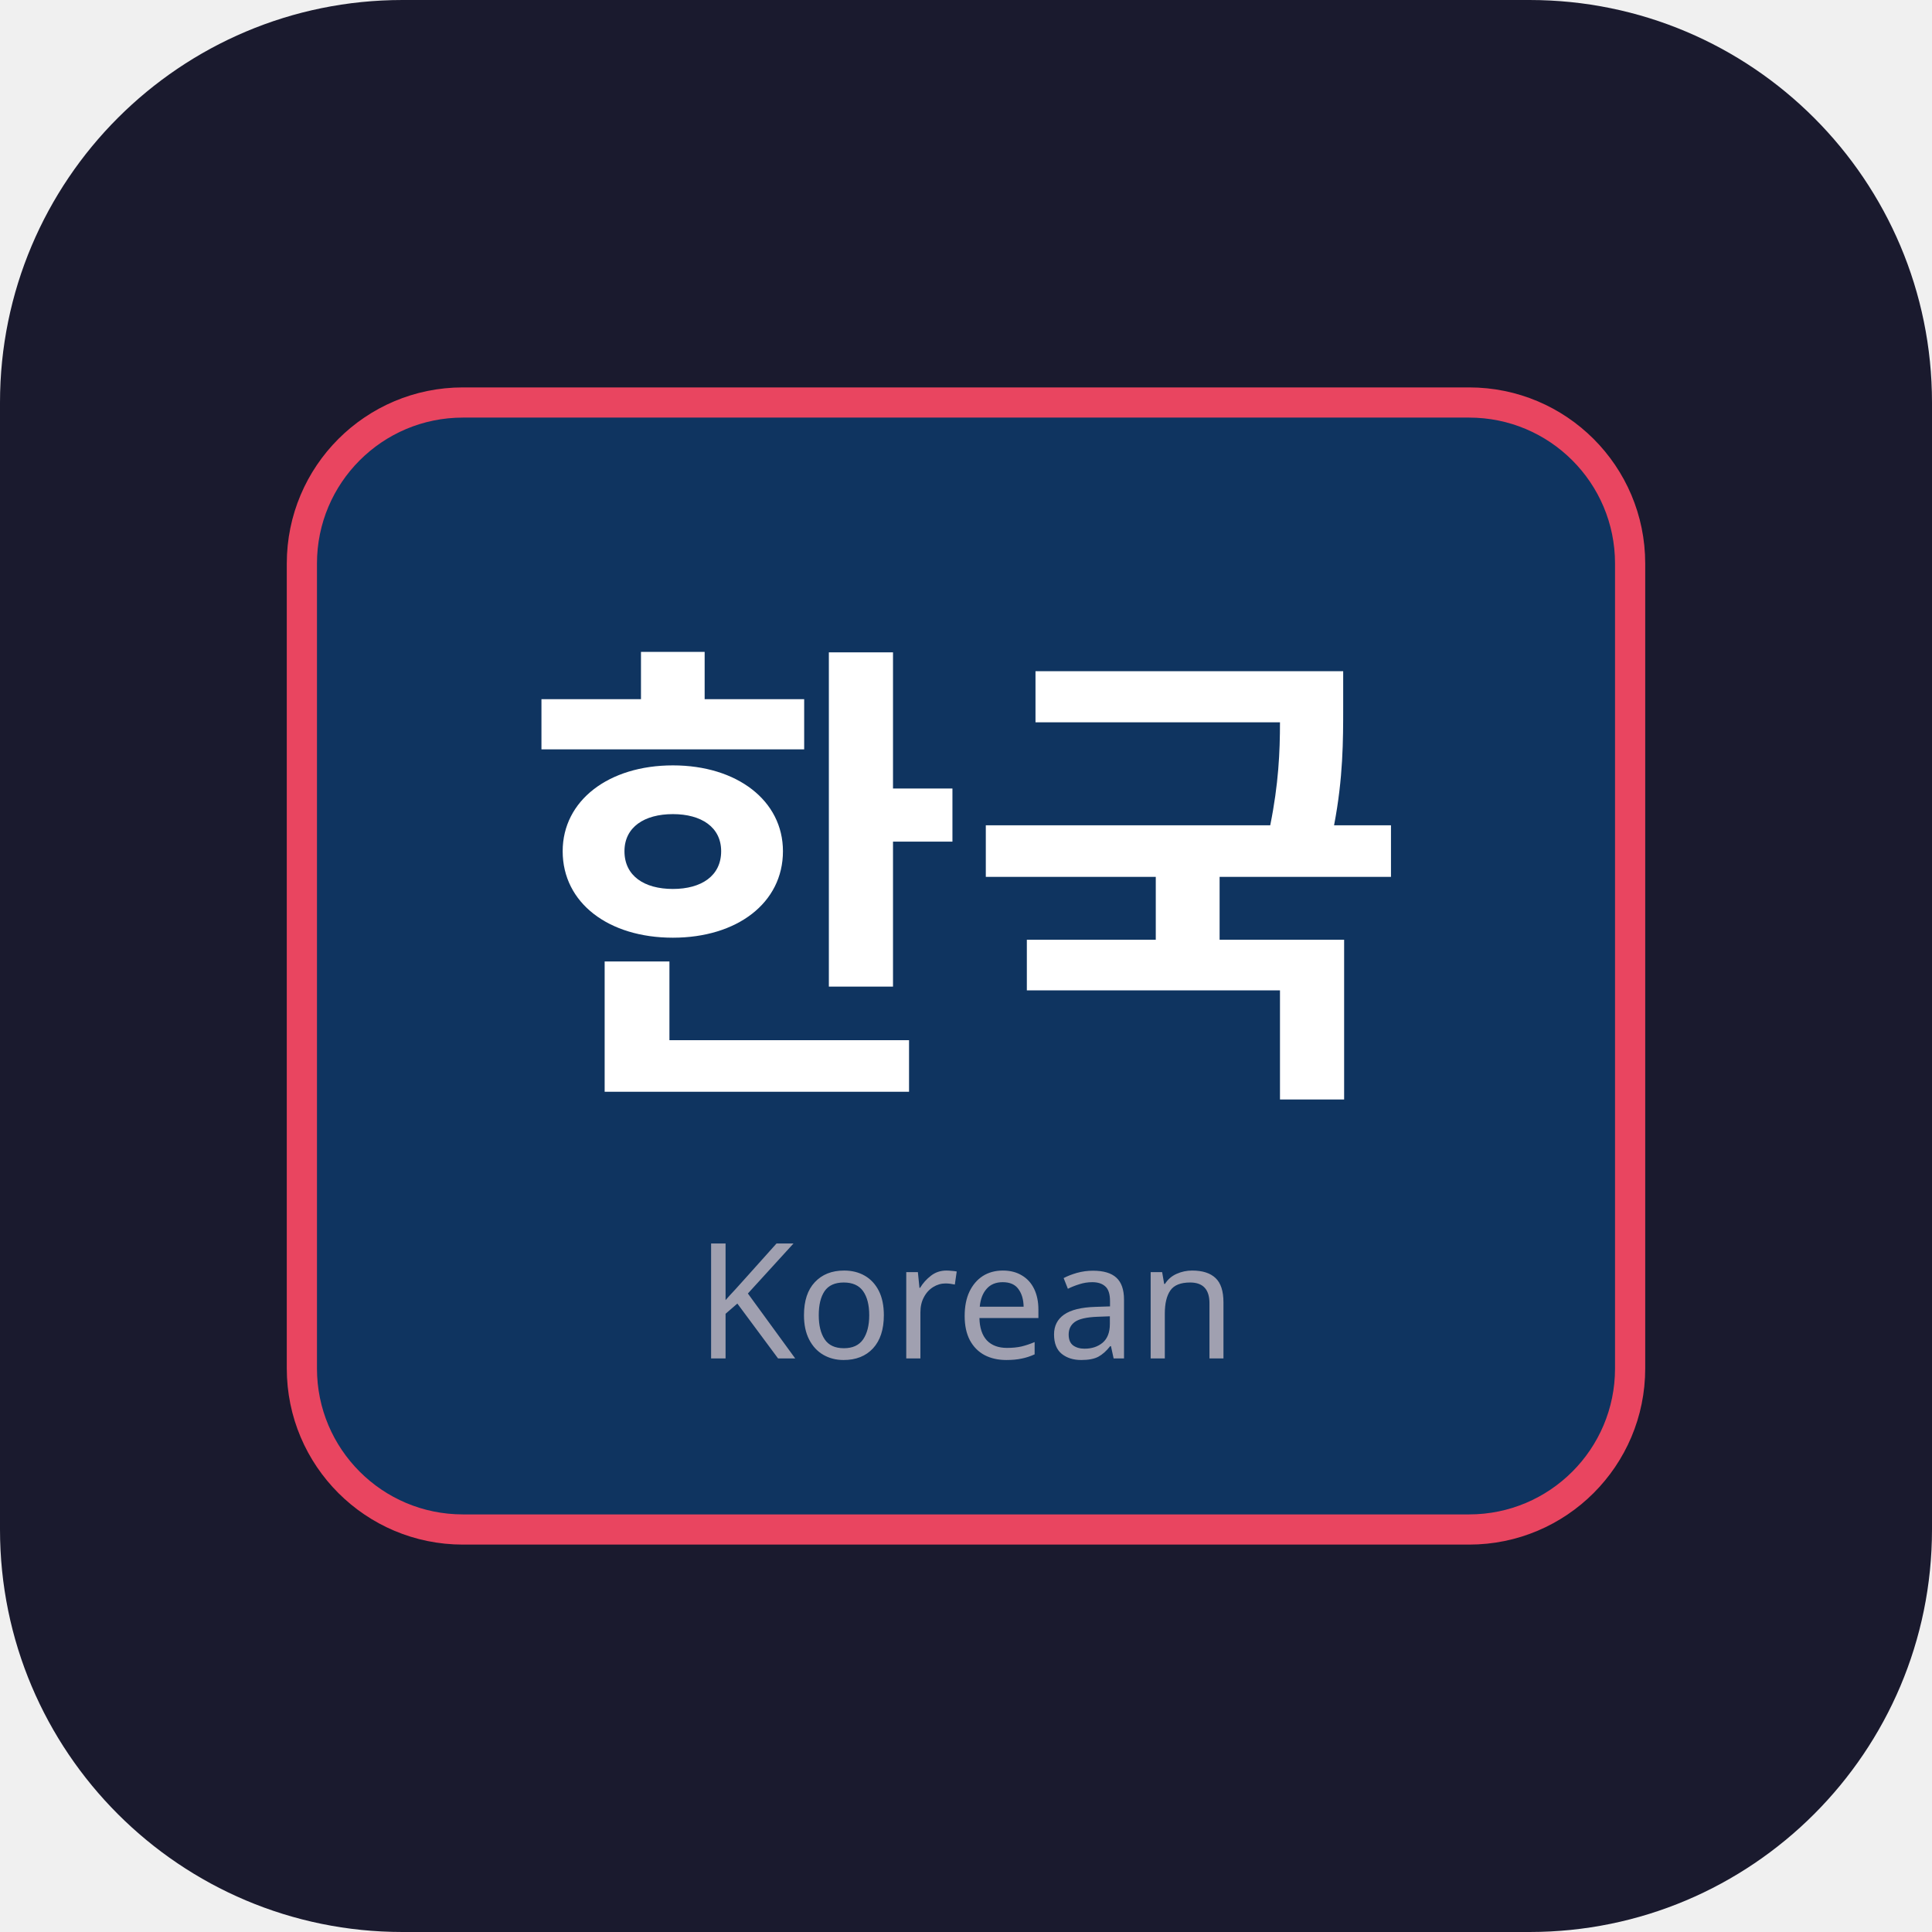
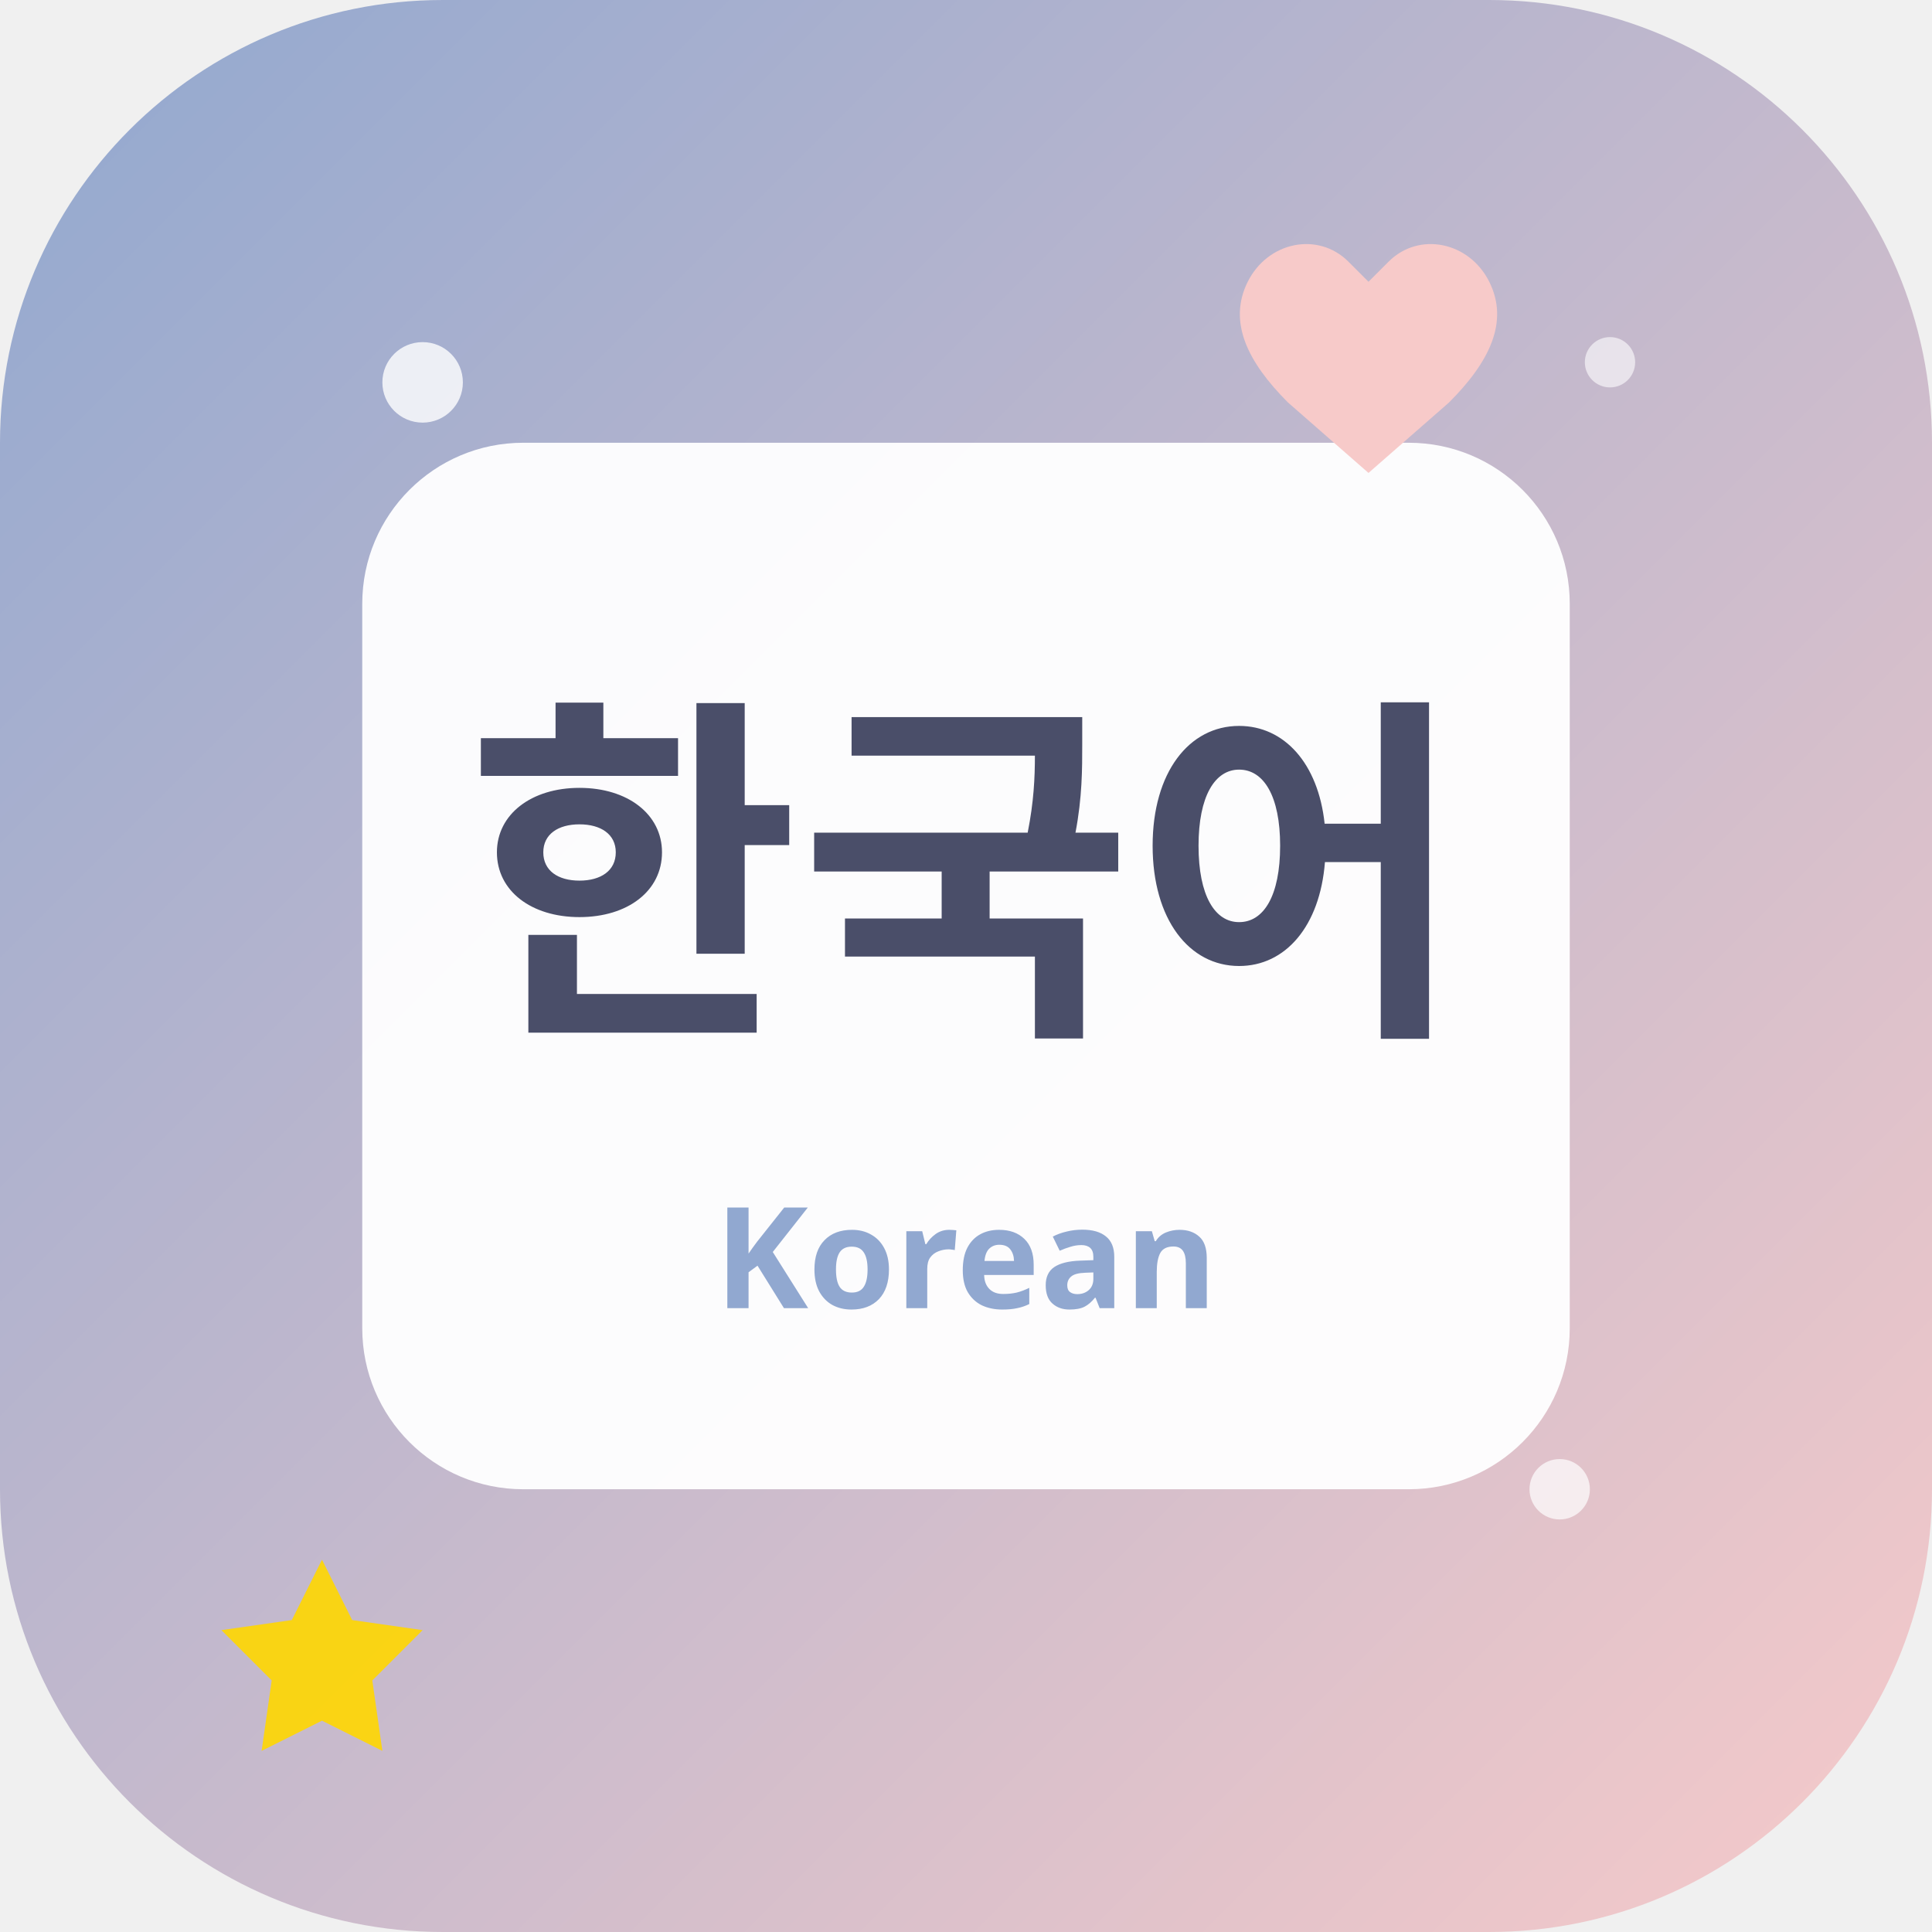
<svg xmlns="http://www.w3.org/2000/svg" width="192" height="192" viewBox="0 0 192 192">
-   <rect width="192" height="192" rx="40" fill="#1a1a2e" />
-   <rect x="30" y="40" width="132" height="112" rx="16" fill="#0f3460" stroke="#e94560" stroke-width="3" />
-   <text x="96" y="105" text-anchor="middle" font-family="sans-serif" font-size="48" font-weight="bold" fill="#ffffff">한국</text>
-   <text x="96" y="135" text-anchor="middle" font-family="sans-serif" font-size="16" fill="#a0a0b0">Korean</text>
+   <defs>
+     <linearGradient id="bg" x1="0%" y1="0%" x2="100%" y2="100%">
+       <stop offset="0%" stop-color="#91A8D0" />
+       <stop offset="100%" stop-color="#F7CAC9" />
+     </linearGradient>
+   </defs>
+   <rect width="192" height="192" rx="44" fill="url(#bg)" />
+   <rect x="36" y="44" width="120" height="104" rx="16" fill="white" opacity="0.95" />
+   <circle cx="42" cy="38" r="4" fill="#fff" opacity="0.8" />
+   <circle cx="155" cy="148" r="3" fill="#fff" opacity="0.7" />
+   <circle cx="160" cy="36" r="2.5" fill="#fff" opacity="0.6" />
+   <path d="M148 28c-2-4-7-5-10-2l-2 2-2-2c-3-3-8-2-10 2-2 4 0 8 4 12l8 7 8-7c4-4 6-8 4-12z" fill="#F7CAC9" />
+   <text x="96" y="100" text-anchor="middle" font-family="sans-serif" font-size="36" font-weight="bold" fill="#4a4e69">한국어</text>
+   <text x="96" y="130" text-anchor="middle" font-family="sans-serif" font-size="14" fill="#91A8D0" font-weight="600">Korean</text>
+   <path d="M32 155l3 6 7 1-5 5 1 7-6-3-6 3 1-7-5-5 7-1z" fill="#FFD700" opacity="0.9" />
</svg>
